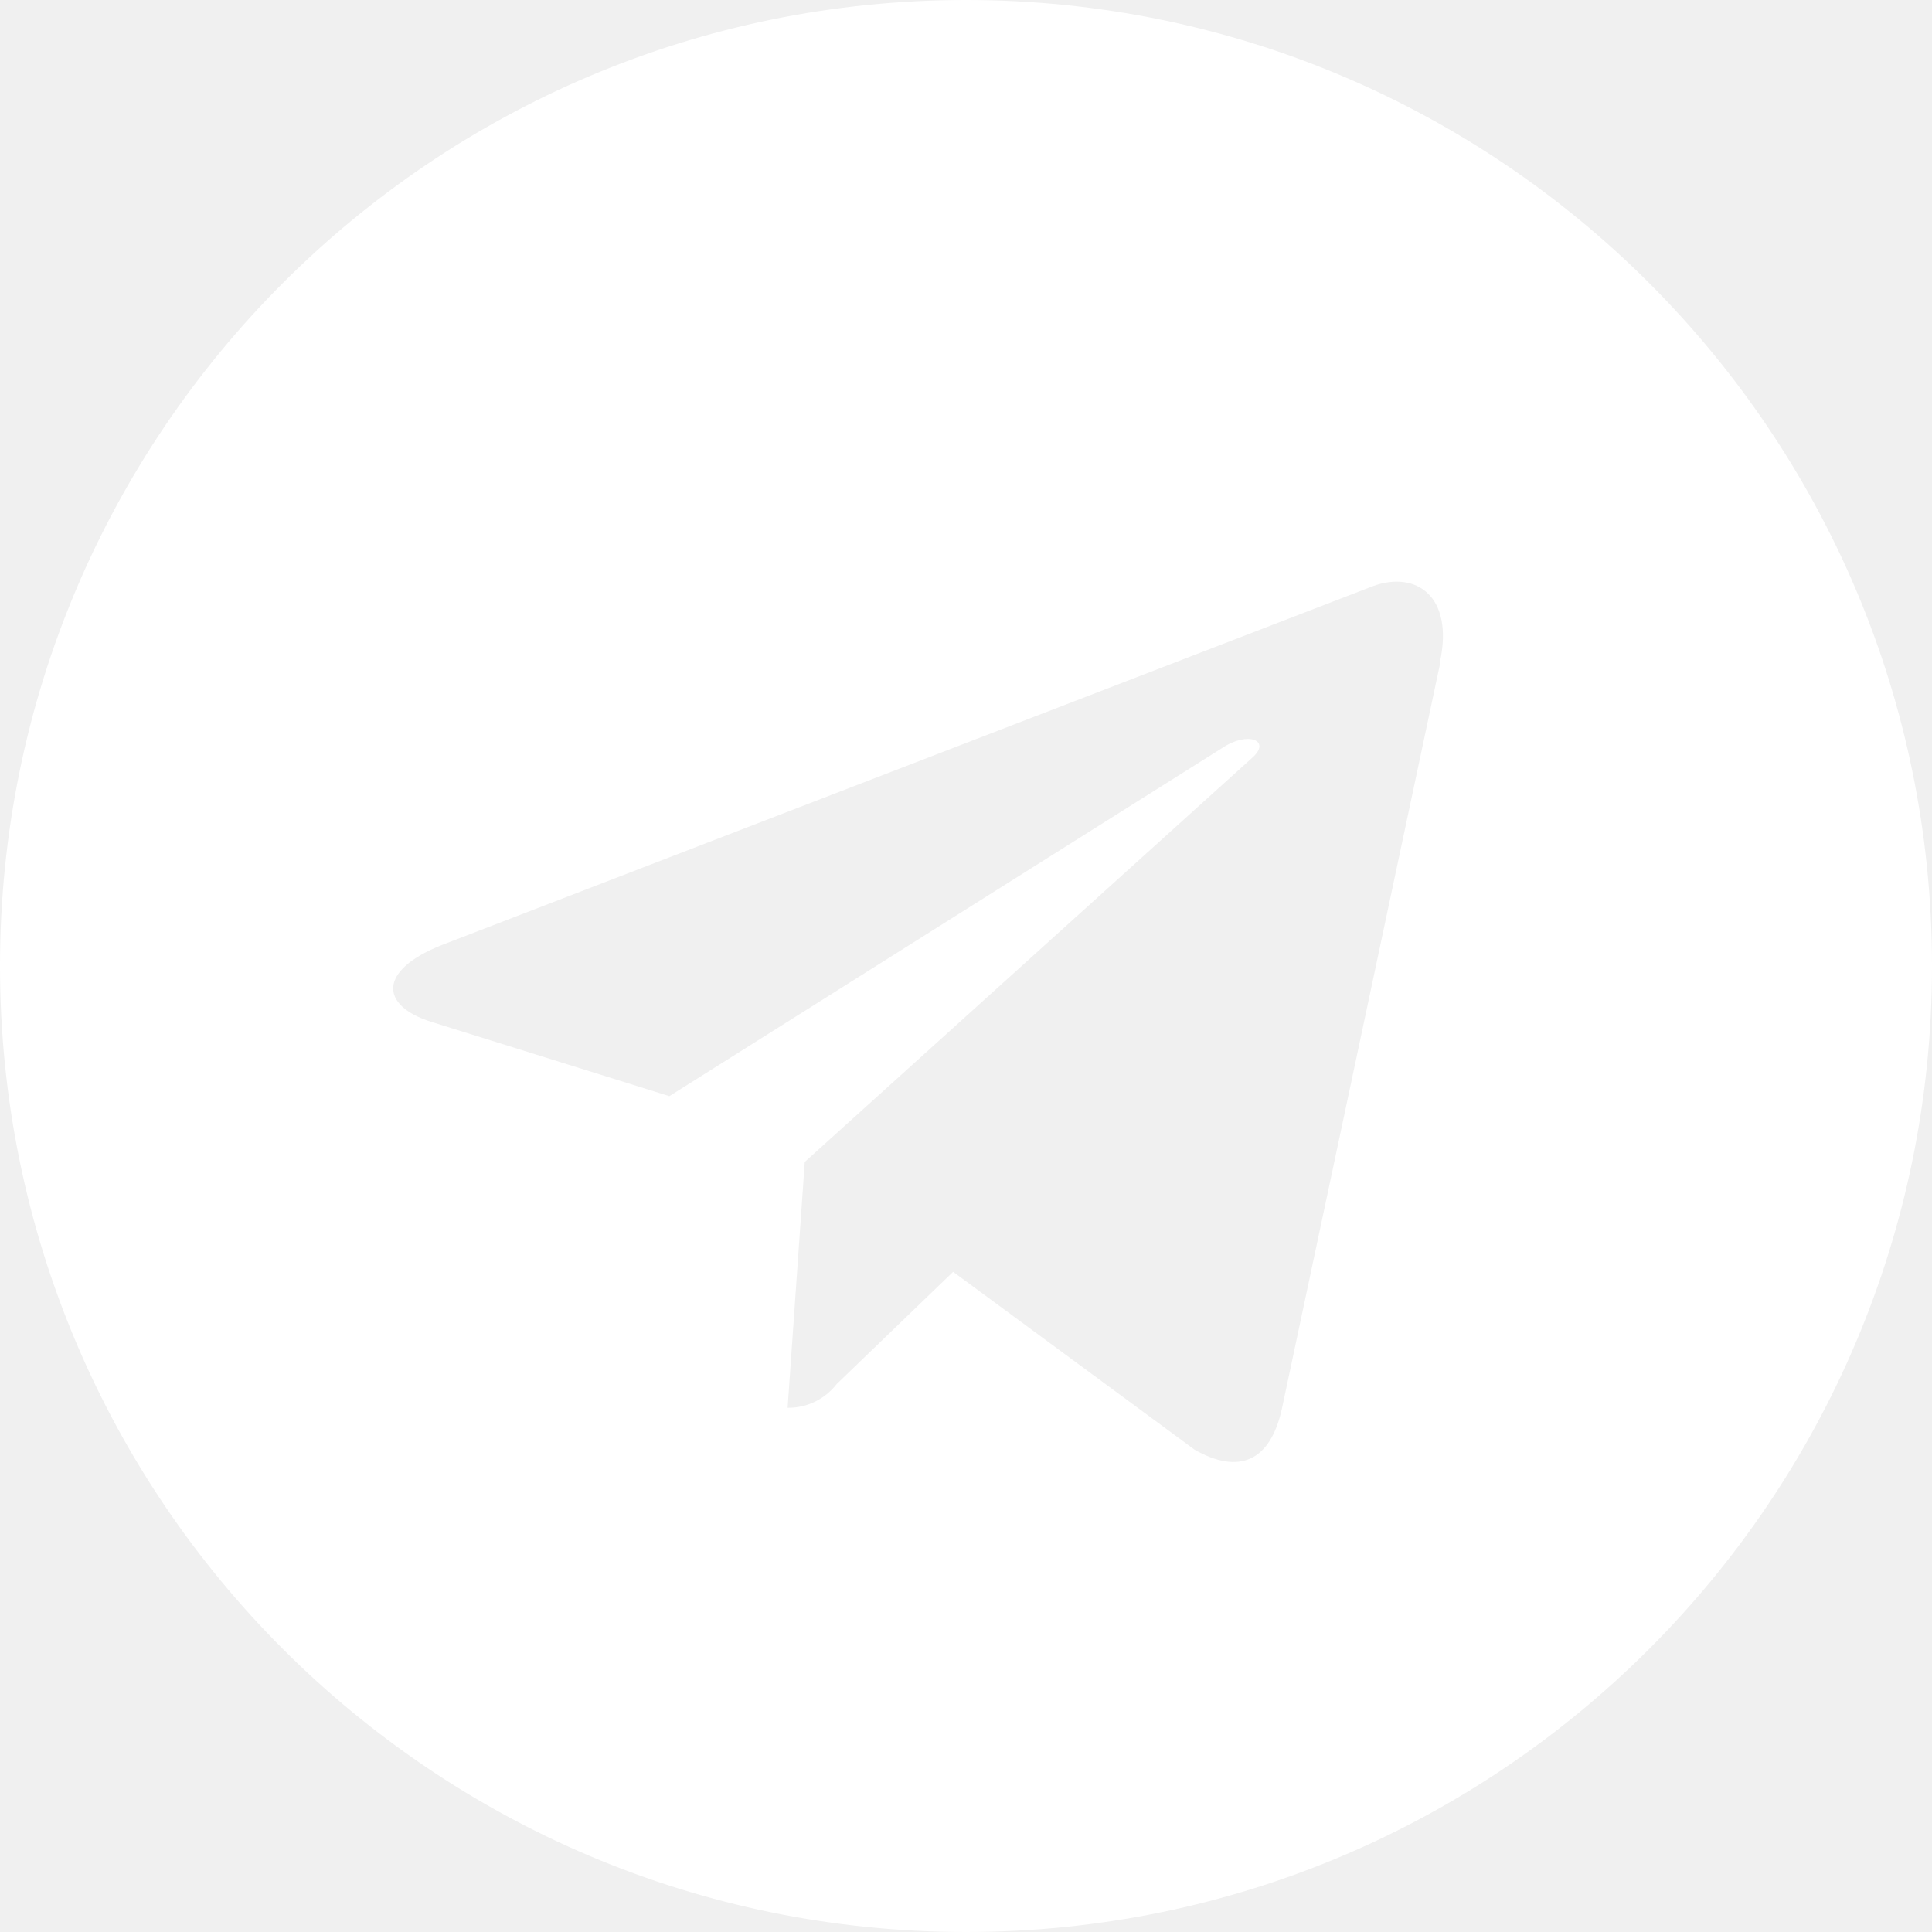
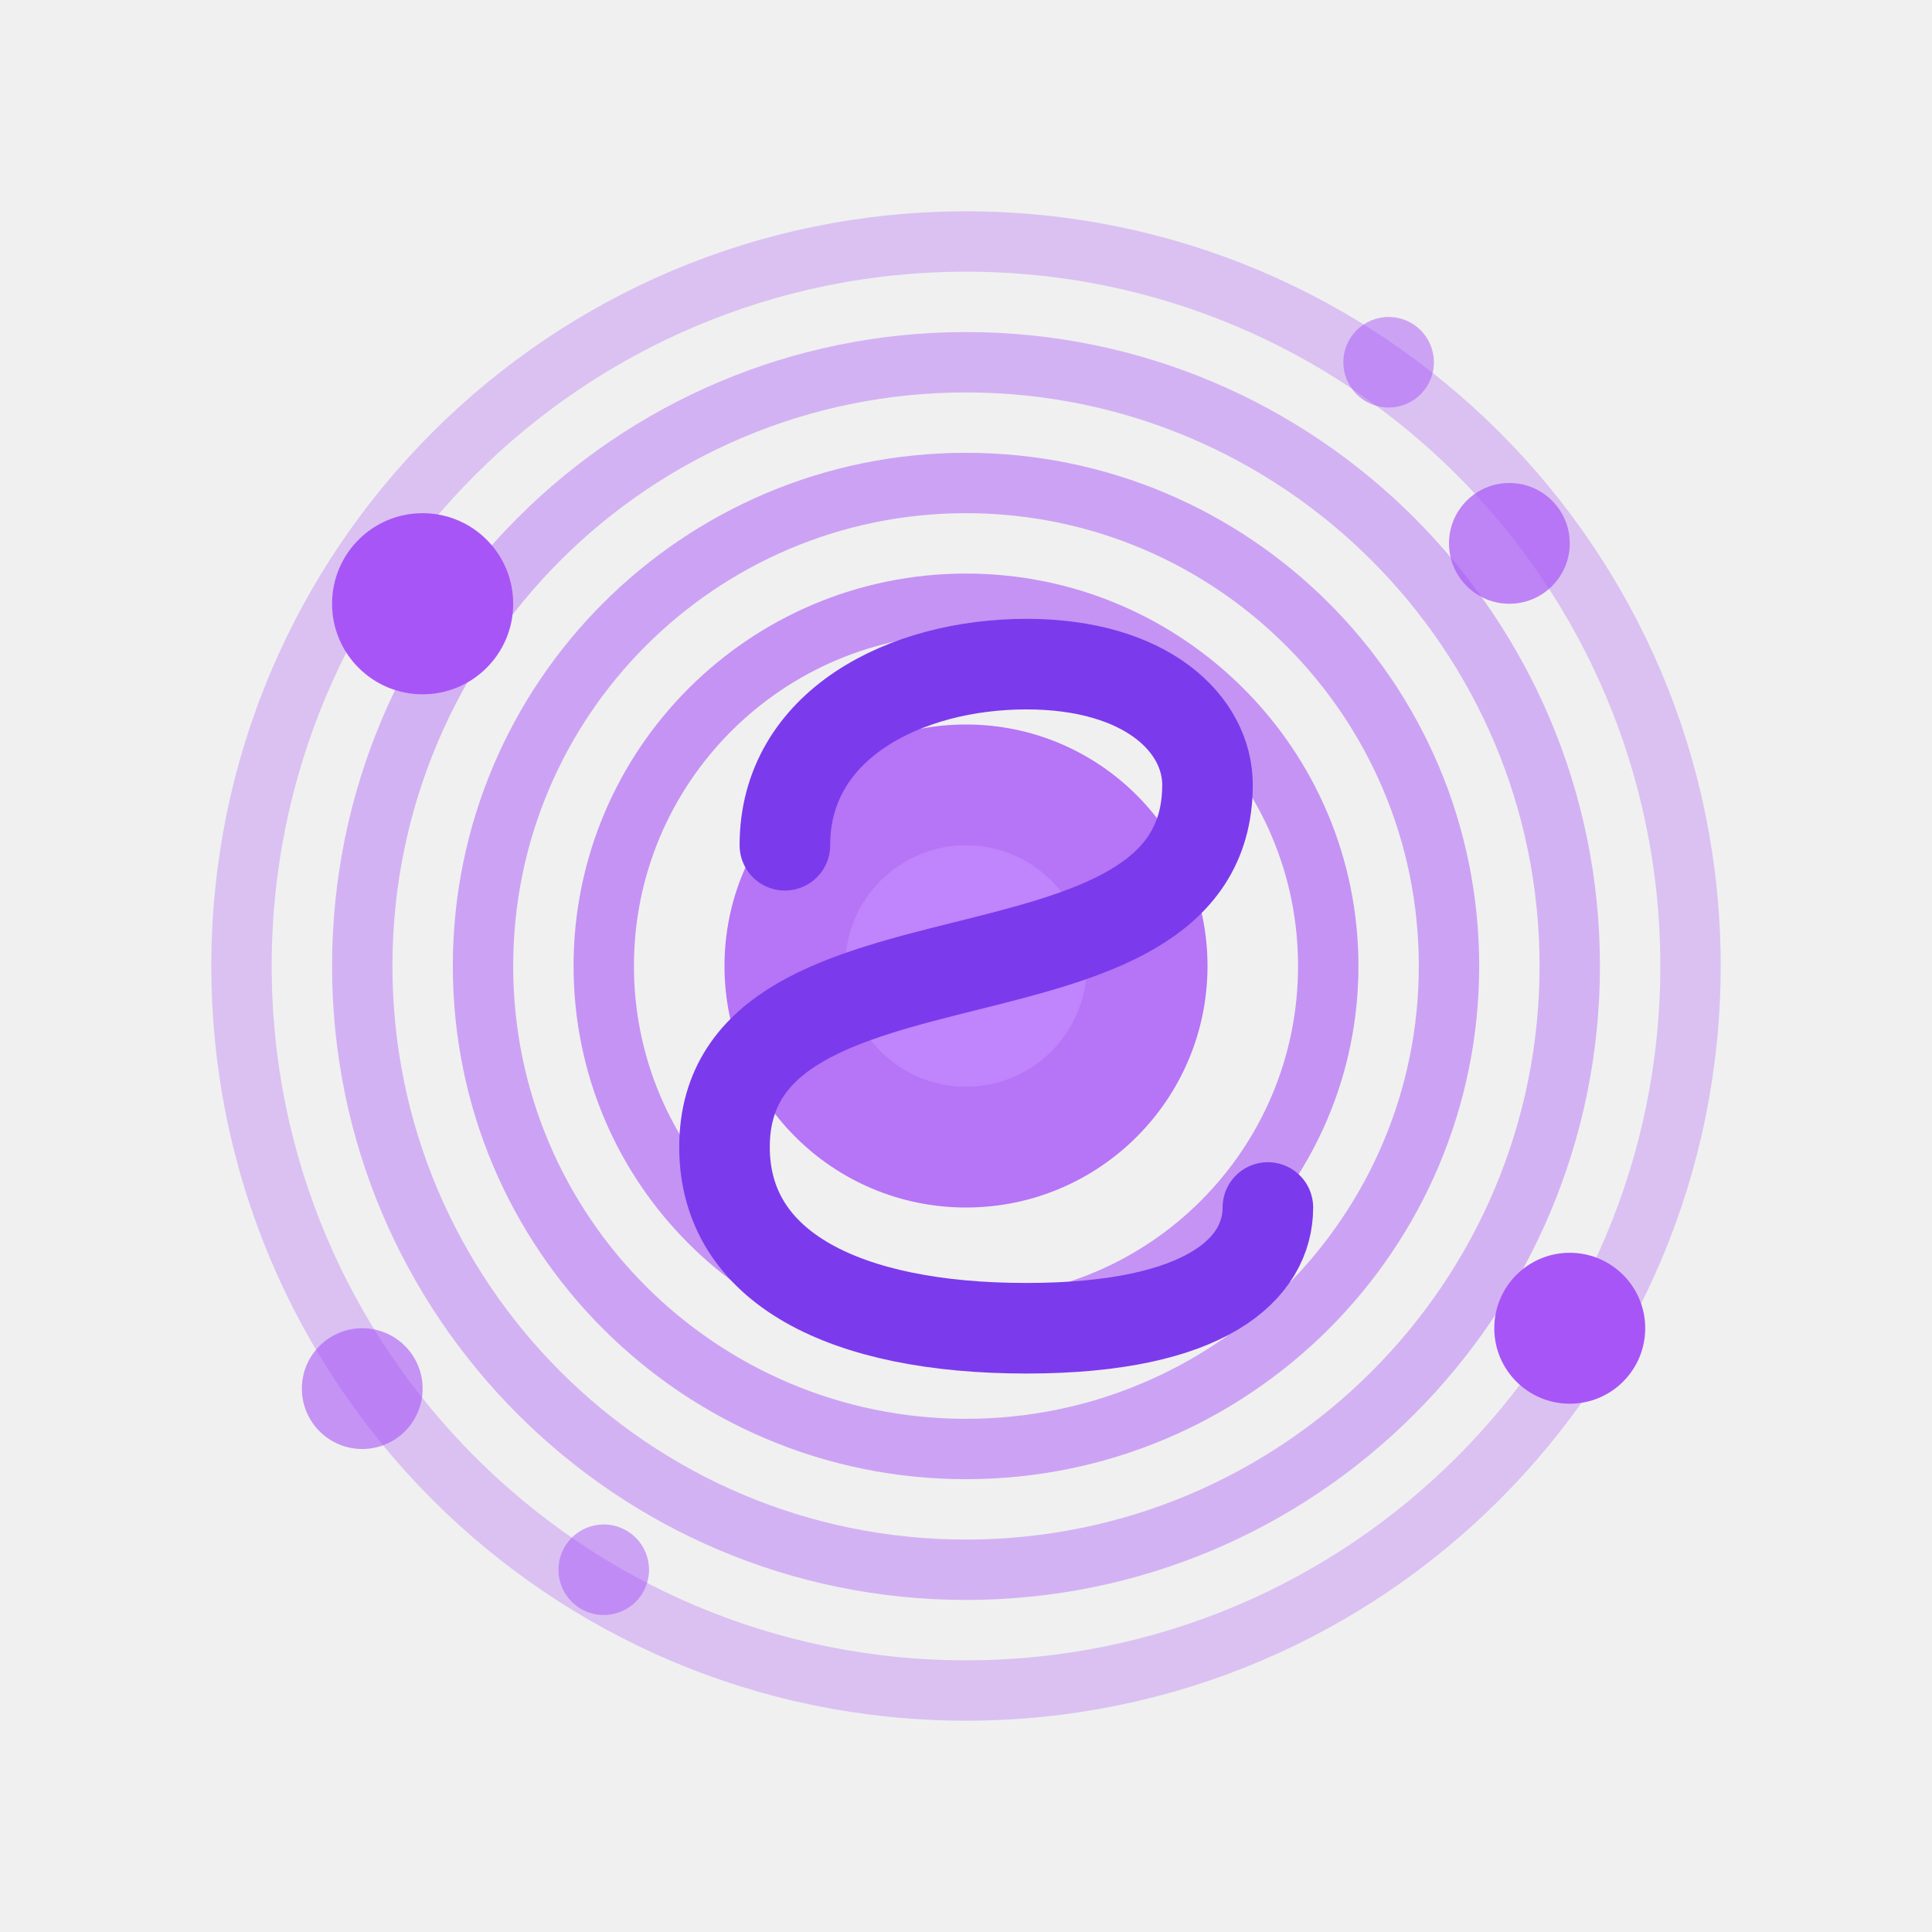
- <svg xmlns="http://www.w3.org/2000/svg" viewBox="0 0 24 24" fill="#fff">
-   <path d="M12 0C5.373 0 0 5.373 0 12s5.373 12 12 12 12-5.373 12-12S18.627 0 12 0zm5.894 8.221l-1.97 9.28c-.145.658-.537.818-1.084.508l-3-2.21-1.446 1.394c-.14.18-.357.295-.6.295-.003 0-.006 0-.01 0l.213-3.054 5.56-5.022c.24-.213-.054-.334-.373-.121l-6.869 4.326-2.96-.924c-.64-.203-.658-.64.135-.954l11.566-4.458c.538-.196 1.006.128.832.94z" />
+ <svg xmlns="http://www.w3.org/2000/svg" viewBox="0 0 64 64">
+   <circle cx="32" cy="32" r="24" fill="none" stroke="#a855f7" stroke-width="2" opacity="0.3" />
+   <circle cx="32" cy="32" r="20" fill="none" stroke="#a855f7" stroke-width="2" opacity="0.4" />
+   <circle cx="32" cy="32" r="16" fill="none" stroke="#a855f7" stroke-width="2" opacity="0.5" />
+   <circle cx="32" cy="32" r="12" fill="none" stroke="#a855f7" stroke-width="2" opacity="0.6" />
+   <circle cx="32" cy="32" r="8" fill="#a855f7" opacity="0.8" />
+   <circle cx="32" cy="32" r="4" fill="#c084fc" />
+   <circle cx="14" cy="20" r="3" fill="#a855f7" />
+   <circle cx="50" cy="18" r="2" fill="#a855f7" opacity="0.7" />
+   <circle cx="52" cy="44" r="2.5" fill="#a855f7" />
+   <circle cx="12" cy="46" r="2" fill="#a855f7" opacity="0.6" />
+   <circle cx="20" cy="52" r="1.5" fill="#a855f7" opacity="0.5" />
+   <circle cx="46" cy="12" r="1.5" fill="#a855f7" opacity="0.5" />
+   <path d="M26 28C26 24 30 22 34 22C38 22 40 24 40 26C40 30 36 31 32 32C28 33 24 34 24 38C24 42 28 44 34 44C40 44 42 42 42 40" stroke="#7c3aed" stroke-width="3" fill="none" stroke-linecap="round" />
</svg>
